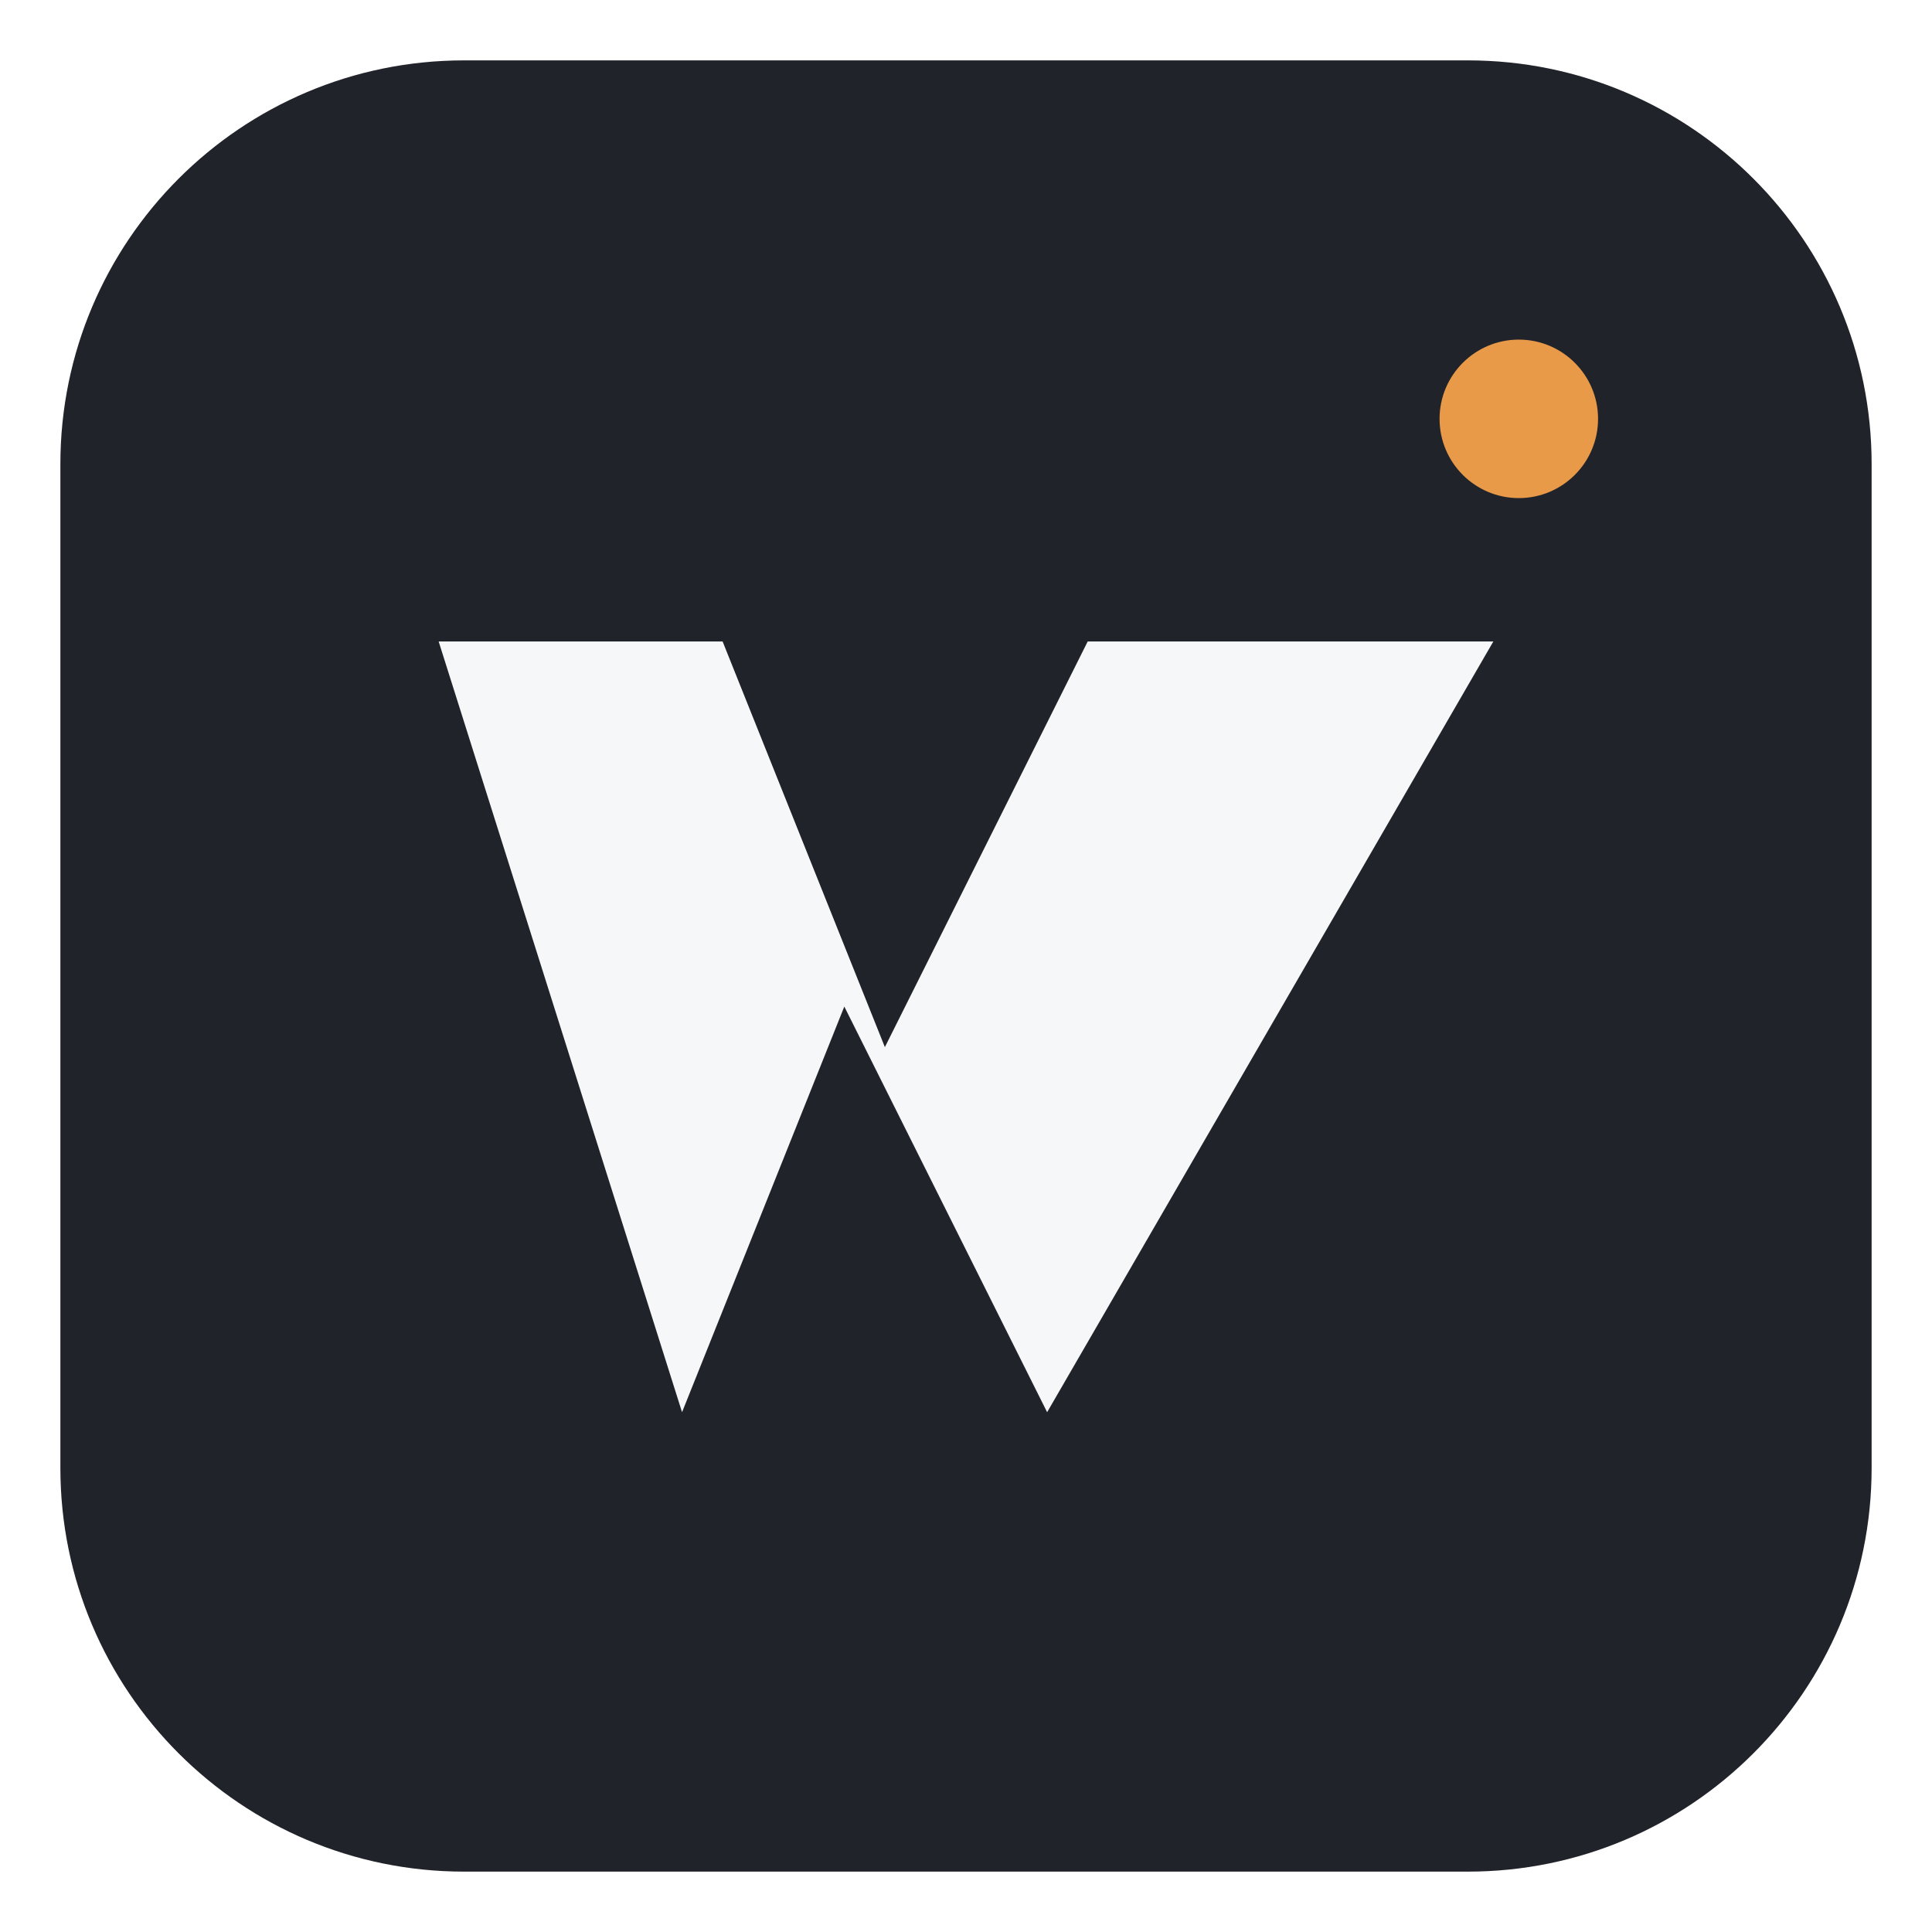
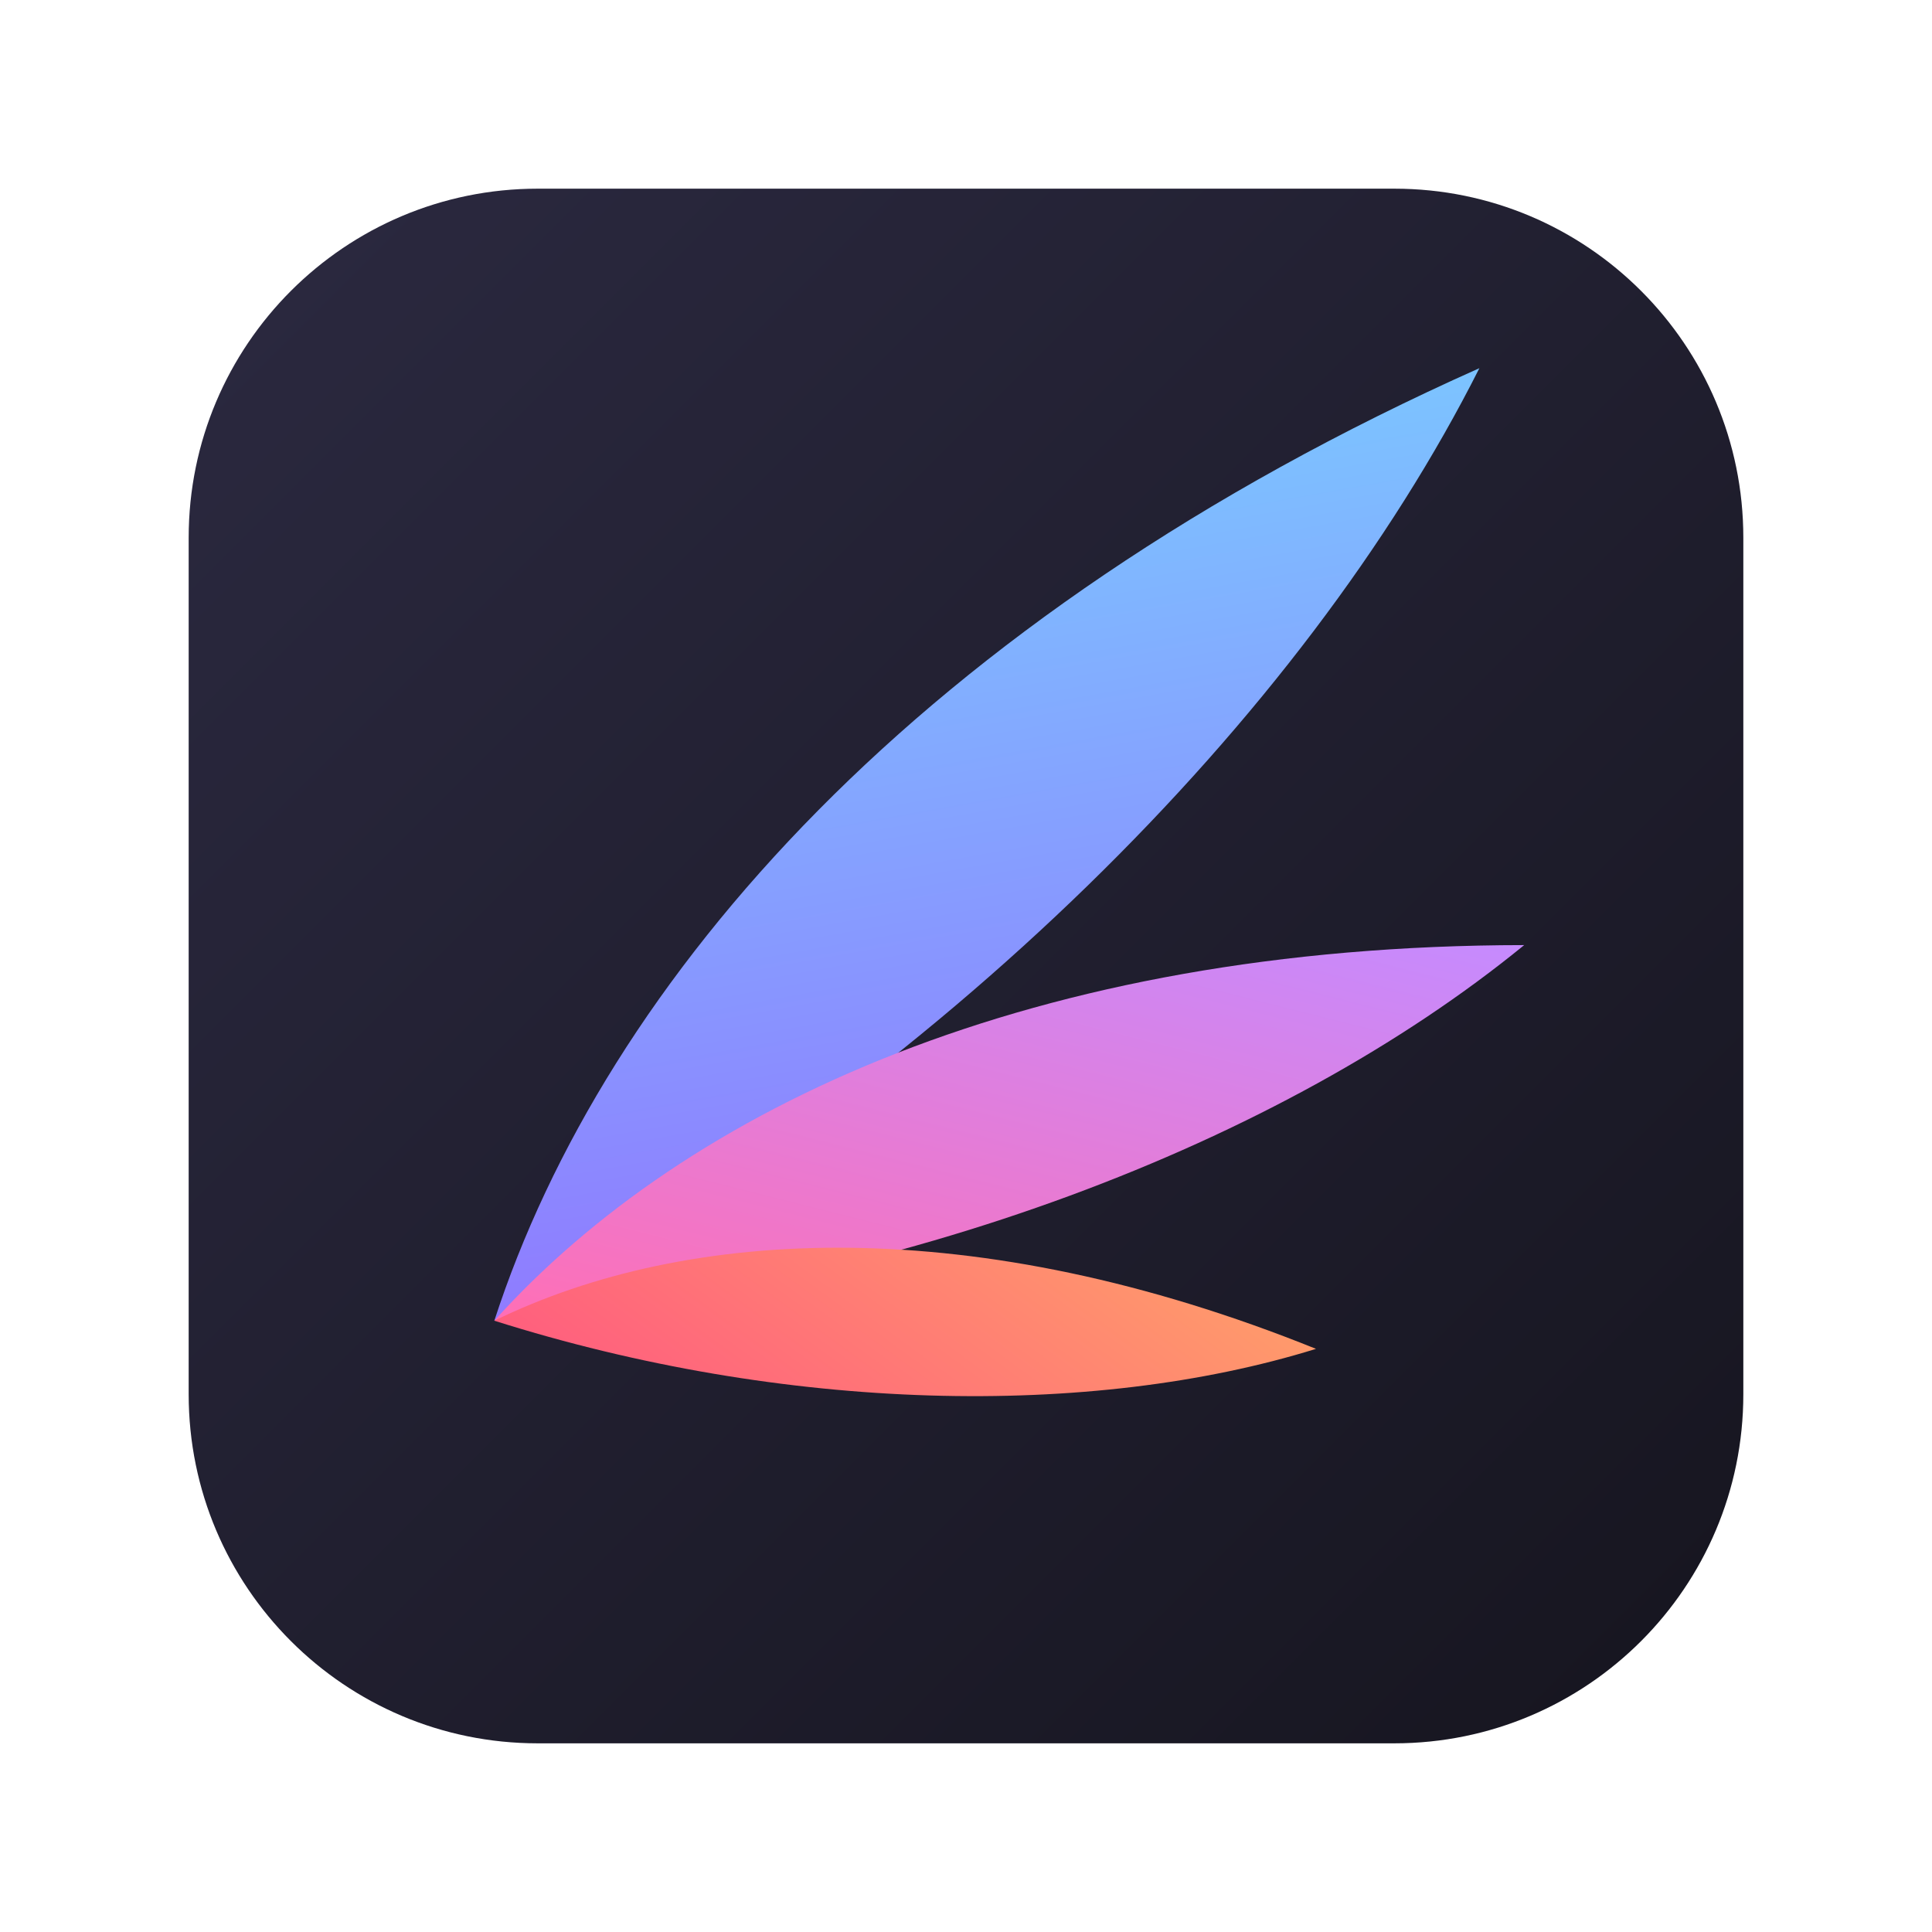
<svg xmlns="http://www.w3.org/2000/svg" width="1024" height="1024" viewBox="0 0 1024 1024">
-   <rect x="32" y="32" width="960" height="960" rx="214" fill="#202329" />
-   <g transform="translate(168 168) scale(21.5)">
-     <path d="M3 8h7l4 10 5-10h10L18 27l-5-10-4 10z" fill="#f6f7f9" />
+   <defs>
+     <linearGradient id="f0" x1="1" y1="0" x2="0" y2="1">
+       <stop offset="0" stop-color="#7cc4ff" />
+       <stop offset="1" stop-color="#8f7bff" />
+     </linearGradient>
+     <linearGradient id="f1" x1="1" y1="0" x2="0" y2="1">
+       <stop offset="0" stop-color="#c58bff" />
+       <stop offset="1" stop-color="#ff6fb5" />
+     </linearGradient>
+     <linearGradient id="f2" x1="1" y1="0" x2="0" y2="1">
+       <stop offset="0" stop-color="#ff9a6b" />
+       <stop offset="1" stop-color="#ff5f7e" />
+     </linearGradient>
+     <linearGradient id="bg" x1="0" y1="0" x2="1" y2="1">
+       <stop offset="0" stop-color="#2b2940" />
+       <stop offset="1" stop-color="#16151f" />
+     </linearGradient>
+   </defs>
+   <rect x="100" y="100" width="824" height="824" rx="185" fill="url(#bg)" />
+   <g transform="translate(262 700) scale(1.12)">
+     <path d="M0 0C120 -120 330 -205 620 -190C470 -80 240 -6 0 0Z" fill="url(#f0)" transform="rotate(-27) scale(1)" />
+     <path d="M0 0C120 -120 330 -205 620 -190C470 -80 240 -6 0 0Z" fill="url(#f1)" transform="rotate(-3) scale(0.8)" />
+     <path d="M0 0C120 -120 330 -205 620 -190C470 -80 240 -6 0 0Z" fill="url(#f2)" transform="rotate(19) scale(0.6)" />
  </g>
-   <circle cx="805" cy="222" r="42" fill="#e99a49" />
</svg>
